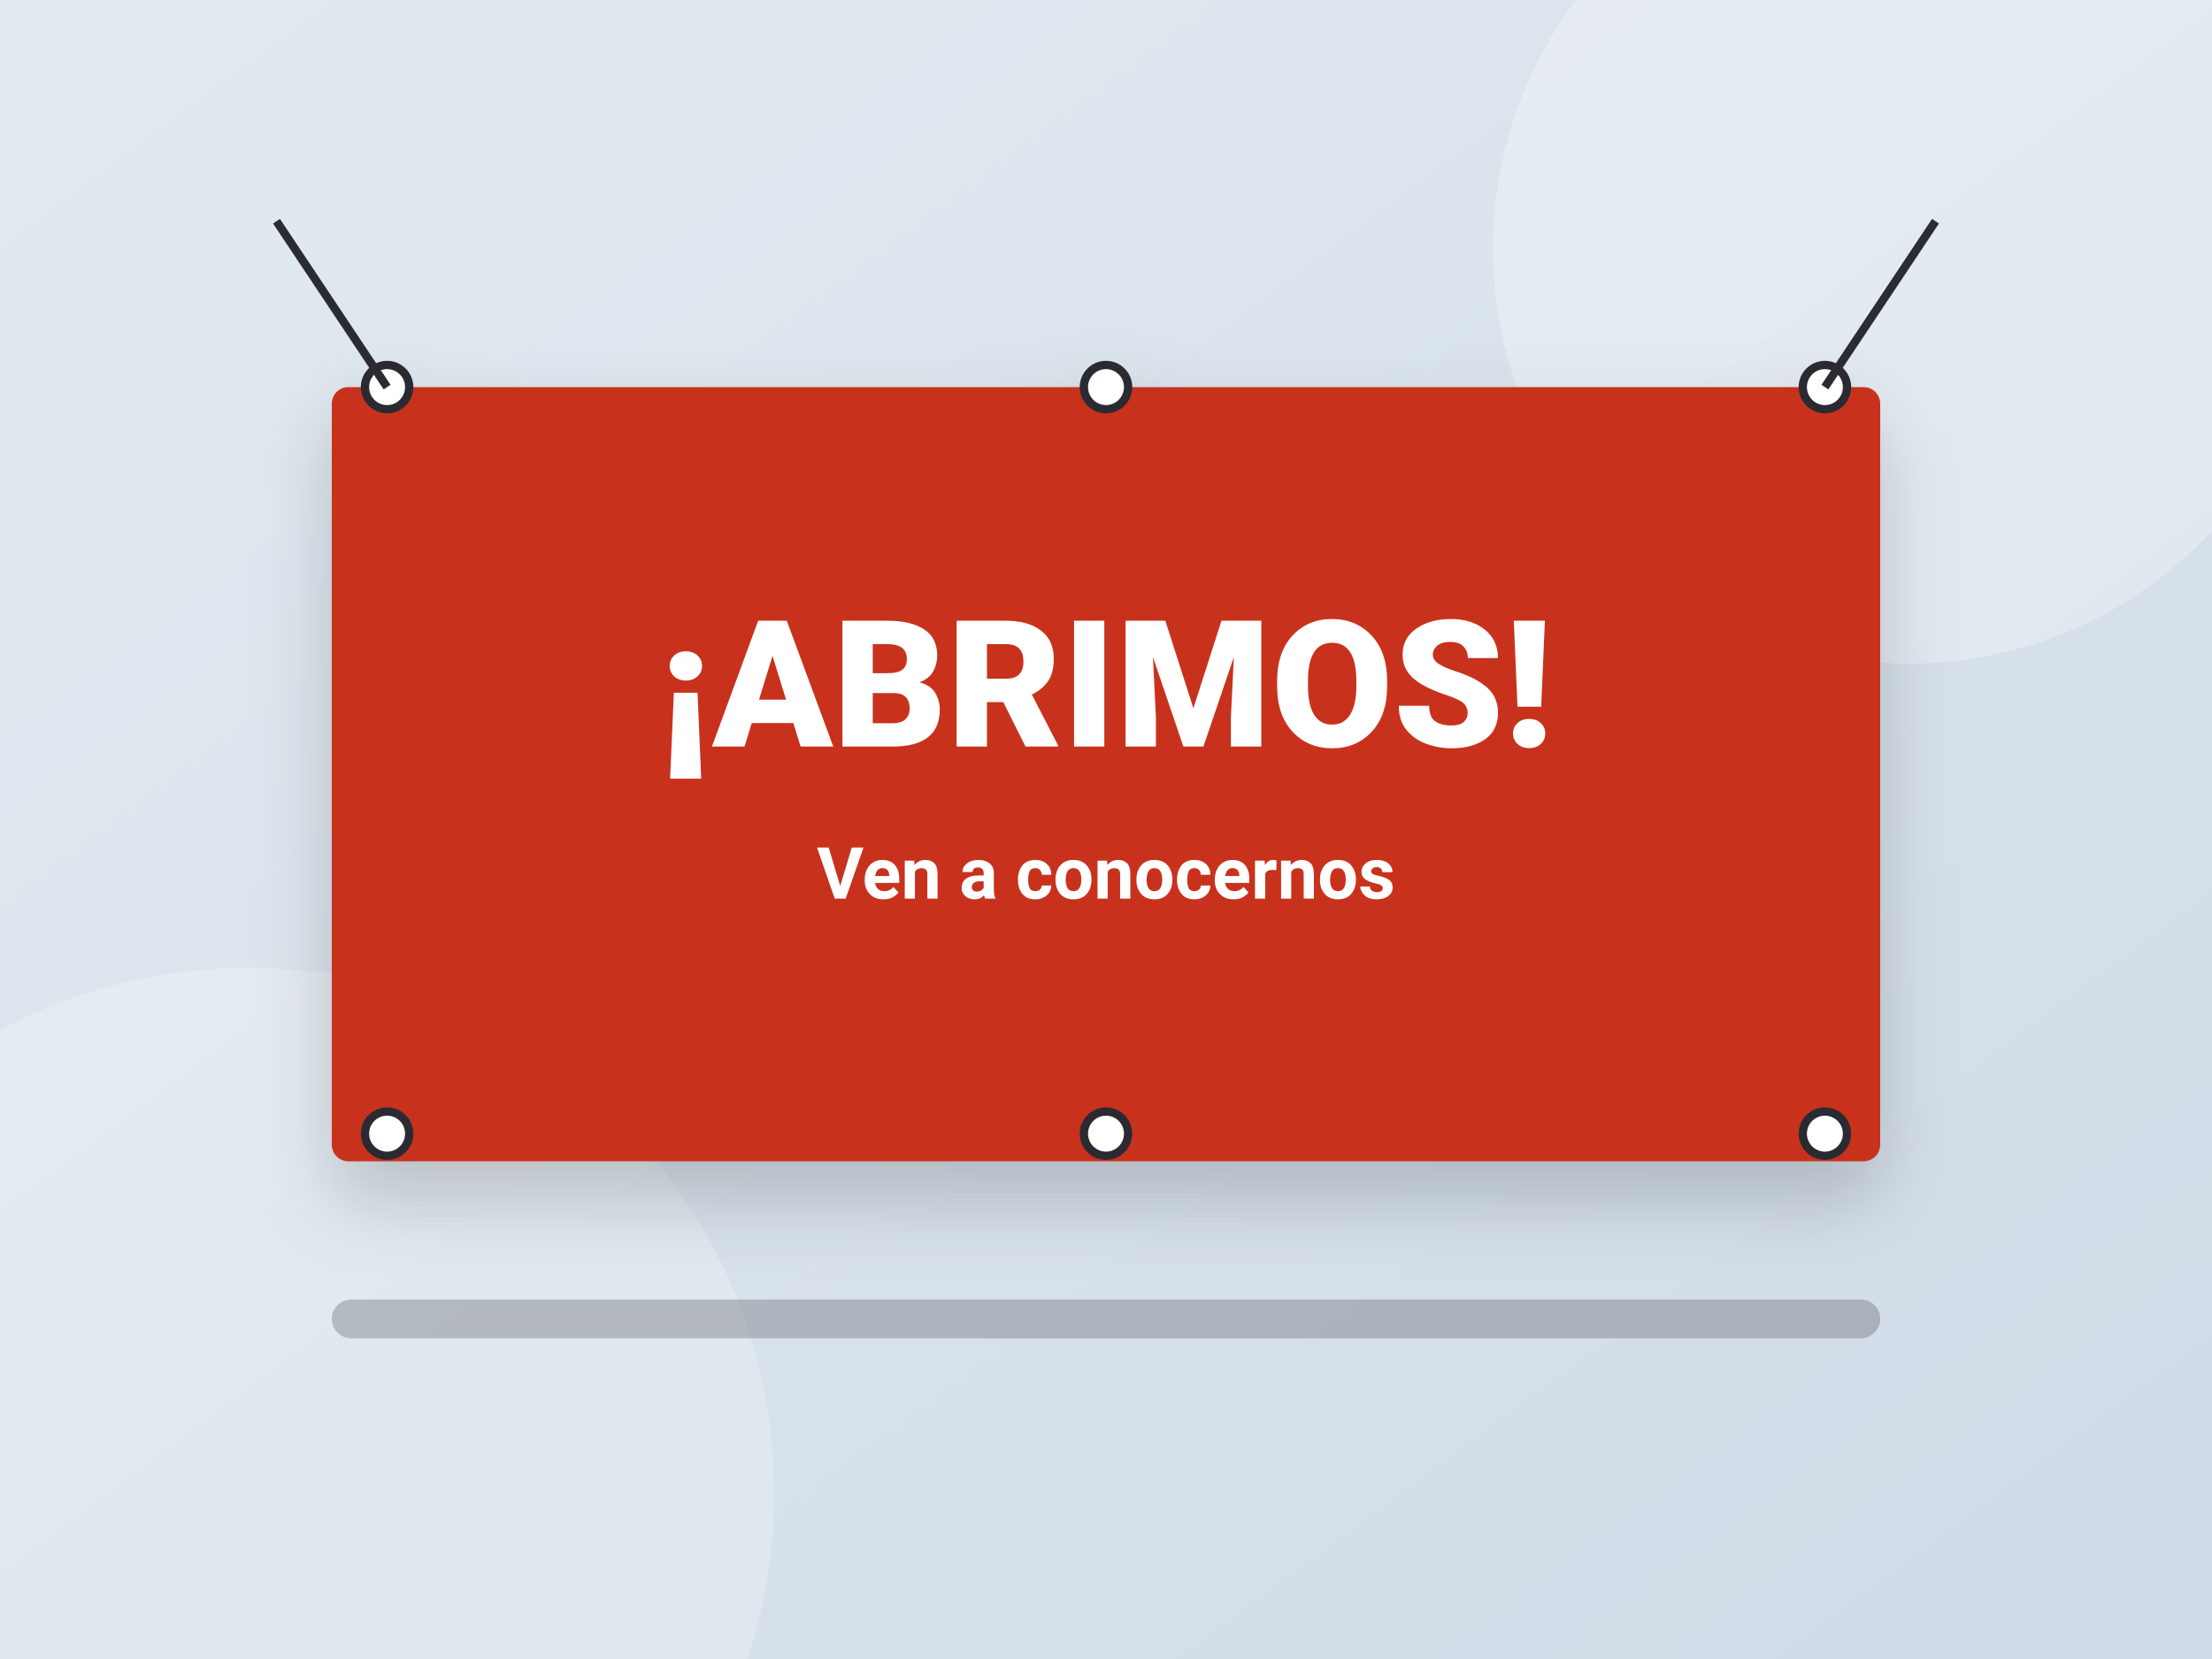
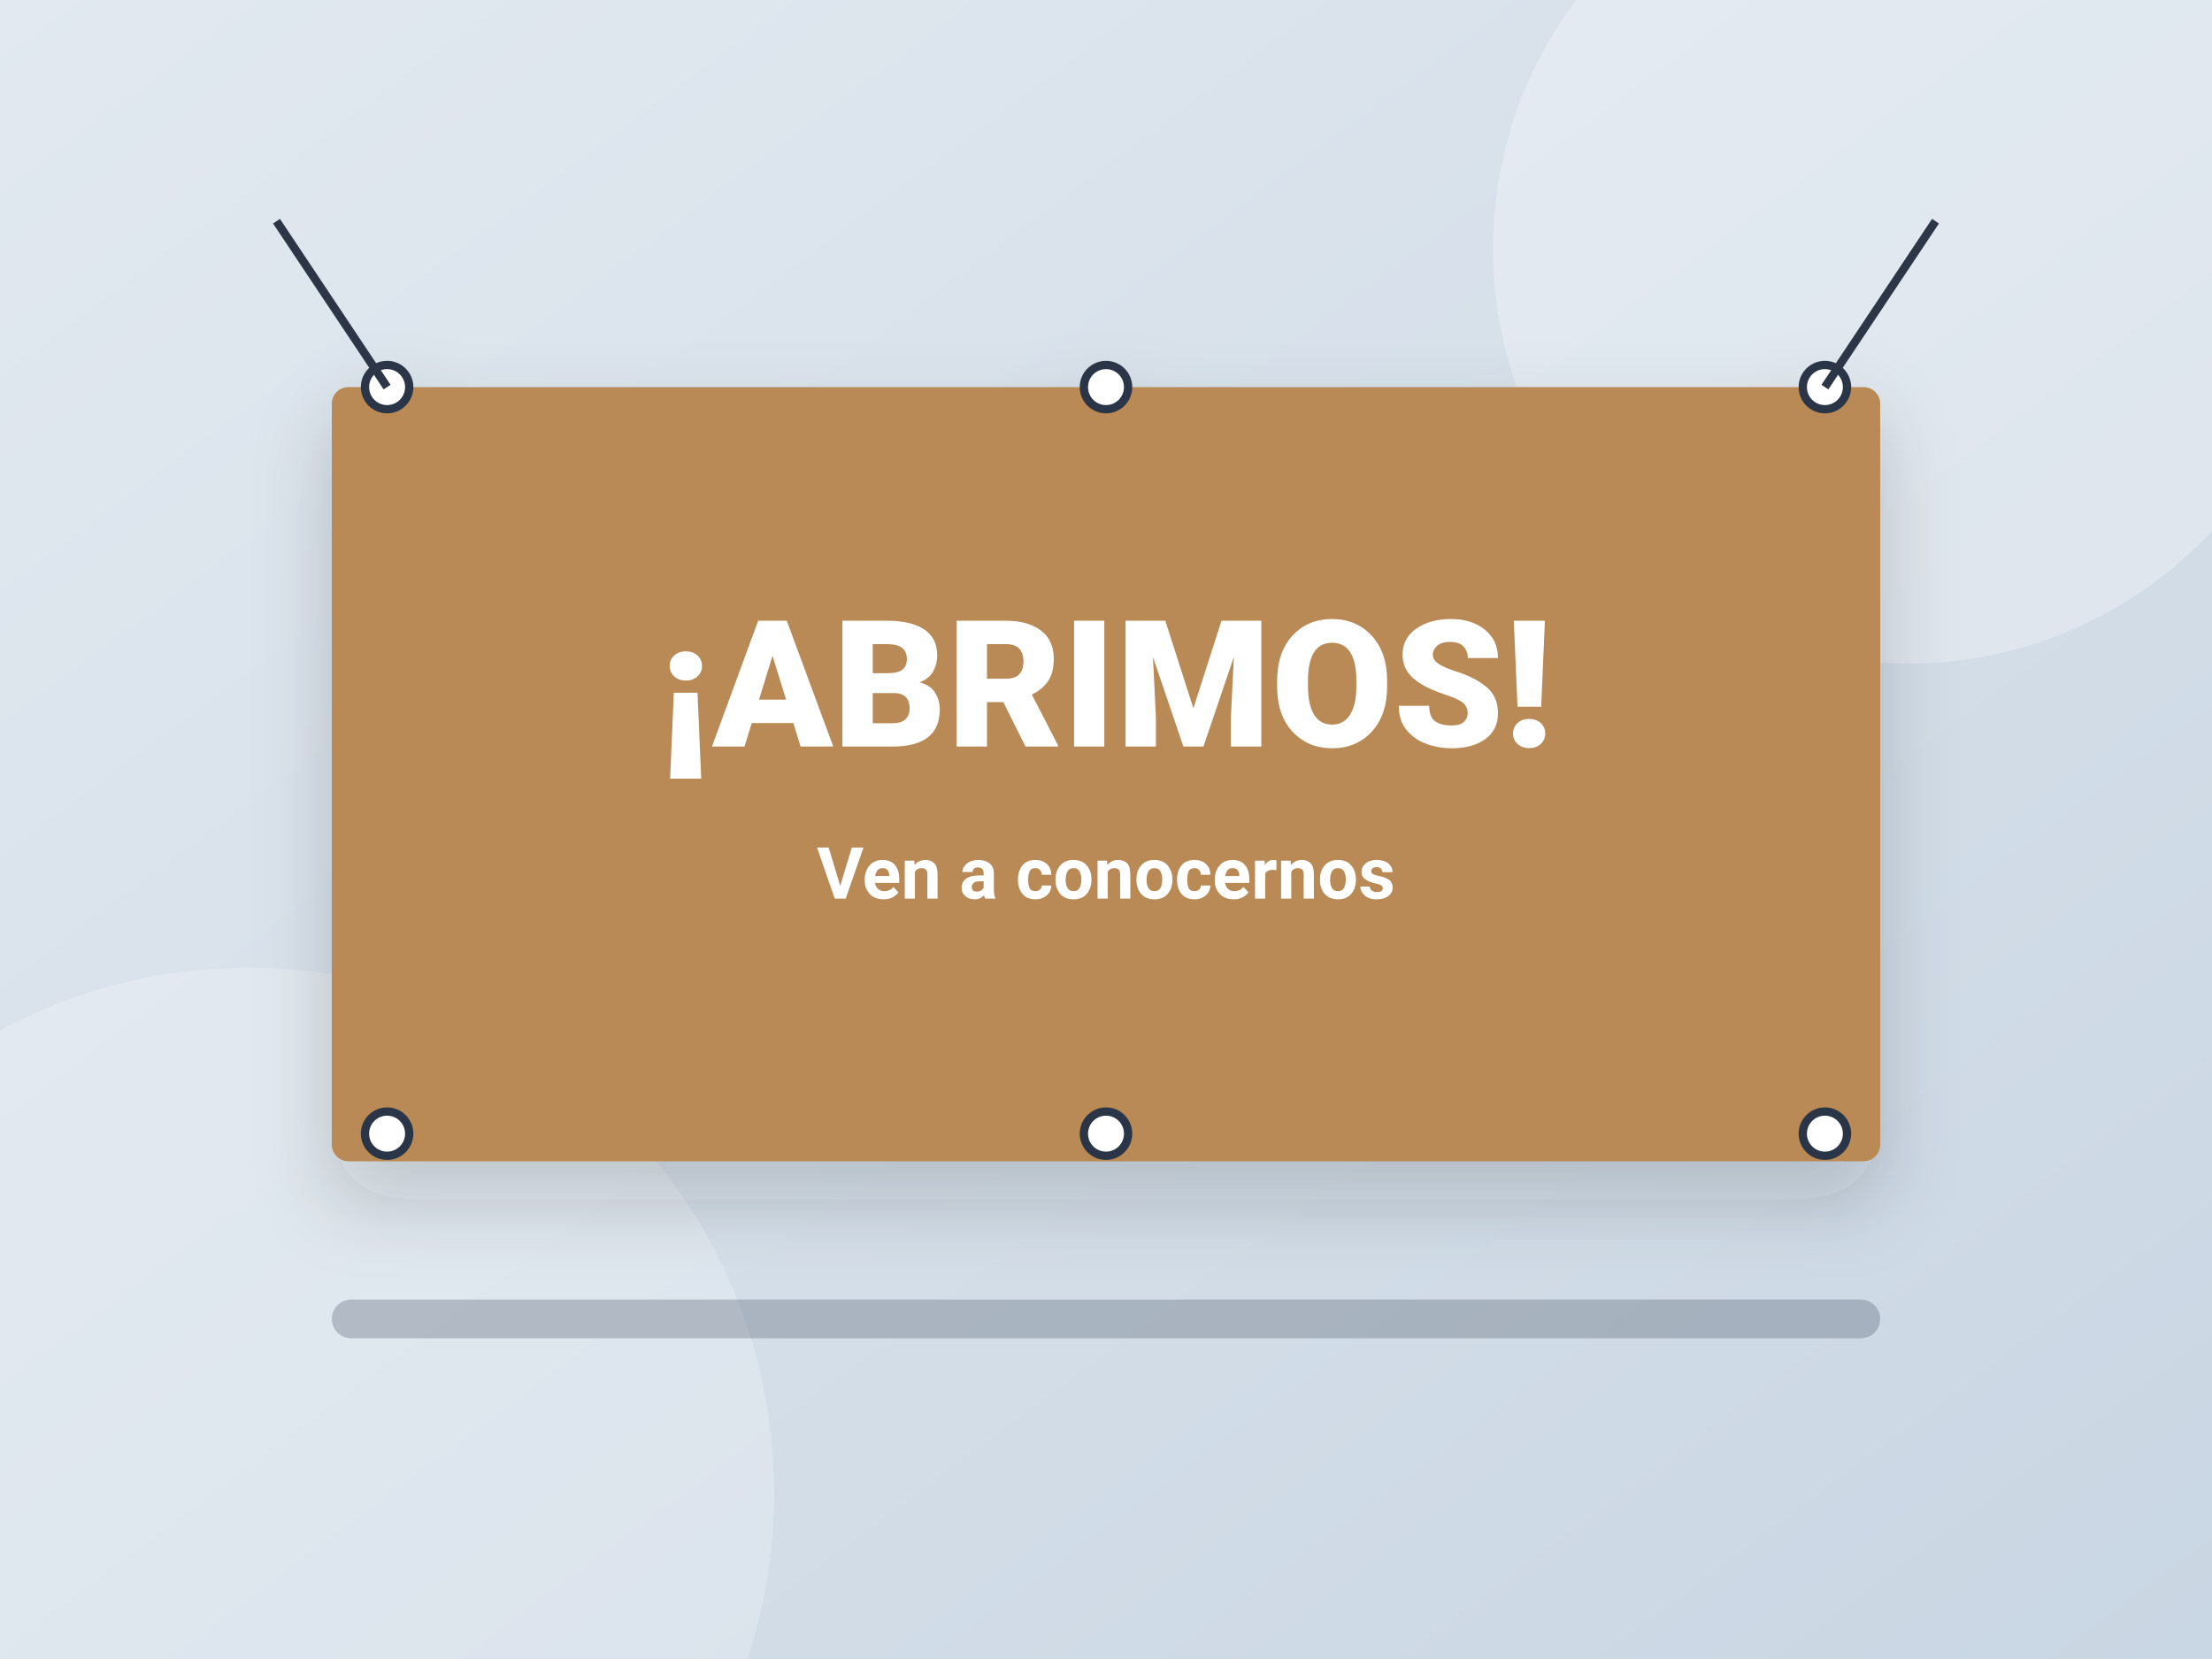
<svg xmlns="http://www.w3.org/2000/svg" viewBox="0 0 800 600" width="800" height="600">
  <defs>
    <linearGradient id="bg" x1="0" y1="0" x2="1" y2="1">
-       <stop offset="0" stop-color="#E3EAF1" />
-       <stop offset="1" stop-color="#CFDBE7" />
+       <stop offset="0" stop-color="#E2E9F0" />
+       <stop offset="1" stop-color="#C9D6E3" />
    </linearGradient>
    <filter id="sh" x="-20%" y="-20%" width="140%" height="150%">
-       <feDropShadow dx="0" dy="14" stdDeviation="14" flood-color="#16171B" flood-opacity=".18" />
+       <feDropShadow dx="0" dy="14" stdDeviation="14" flood-color="#1F2733" flood-opacity=".18" />
    </filter>
    <filter id="sh2" x="-20%" y="-20%" width="140%" height="150%">
-       <feDropShadow dx="0" dy="6" stdDeviation="6" flood-color="#16171B" flood-opacity=".16" />
+       <feDropShadow dx="0" dy="6" stdDeviation="6" flood-color="#1F2733" flood-opacity=".16" />
    </filter>
  </defs>
  <rect width="800" height="600" fill="url(#bg)" />
  <circle cx="690" cy="90" r="150" fill="#fff" opacity=".28" />
  <circle cx="90" cy="540" r="190" fill="#fff" opacity=".22" />
-   <rect x="120" y="470" width="560" height="14" rx="7" fill="#2B2C32" opacity=".25" />
+   <rect x="120" y="470" width="560" height="14" rx="7" fill="#2C3646" opacity=".25" />
  <g filter="url(#sh)">
-     <rect x="120" y="140" width="560" height="280" rx="6" fill="#C8321F" />
-     <circle cx="140" cy="140" r="8" fill="#fff" stroke="#2B2C32" stroke-width="3" />
-     <circle cx="400" cy="140" r="8" fill="#fff" stroke="#2B2C32" stroke-width="3" />
-     <circle cx="660" cy="140" r="8" fill="#fff" stroke="#2B2C32" stroke-width="3" />
-     <circle cx="140" cy="410" r="8" fill="#fff" stroke="#2B2C32" stroke-width="3" />
-     <circle cx="400" cy="410" r="8" fill="#fff" stroke="#2B2C32" stroke-width="3" />
-     <circle cx="660" cy="410" r="8" fill="#fff" stroke="#2B2C32" stroke-width="3" />
+     <rect x="120" y="140" width="560" height="280" rx="6" fill="#B98A55" />
+     <circle cx="140" cy="140" r="8" fill="#fff" stroke="#2C3646" stroke-width="3" />
+     <circle cx="400" cy="140" r="8" fill="#fff" stroke="#2C3646" stroke-width="3" />
+     <circle cx="660" cy="140" r="8" fill="#fff" stroke="#2C3646" stroke-width="3" />
+     <circle cx="140" cy="410" r="8" fill="#fff" stroke="#2C3646" stroke-width="3" />
+     <circle cx="400" cy="410" r="8" fill="#fff" stroke="#2C3646" stroke-width="3" />
+     <circle cx="660" cy="410" r="8" fill="#fff" stroke="#2C3646" stroke-width="3" />
    <text x="400" y="270" font-family="Archivo, 'Segoe UI', Roboto, Arial, sans-serif" font-size="64" font-weight="900" fill="#fff" text-anchor="middle">¡ABRIMOS!</text>
    <text x="400" y="325" font-family="Archivo, 'Segoe UI', Roboto, Arial, sans-serif" font-size="26" font-weight="600" fill="#fff" text-anchor="middle">Ven a conocernos</text>
  </g>
-   <line x1="140" y1="140" x2="100" y2="80" stroke="#2B2C32" stroke-width="3" />
-   <line x1="660" y1="140" x2="700" y2="80" stroke="#2B2C32" stroke-width="3" />
+   <line x1="140" y1="140" x2="100" y2="80" stroke="#2C3646" stroke-width="3" />
+   <line x1="660" y1="140" x2="700" y2="80" stroke="#2C3646" stroke-width="3" />
</svg>
